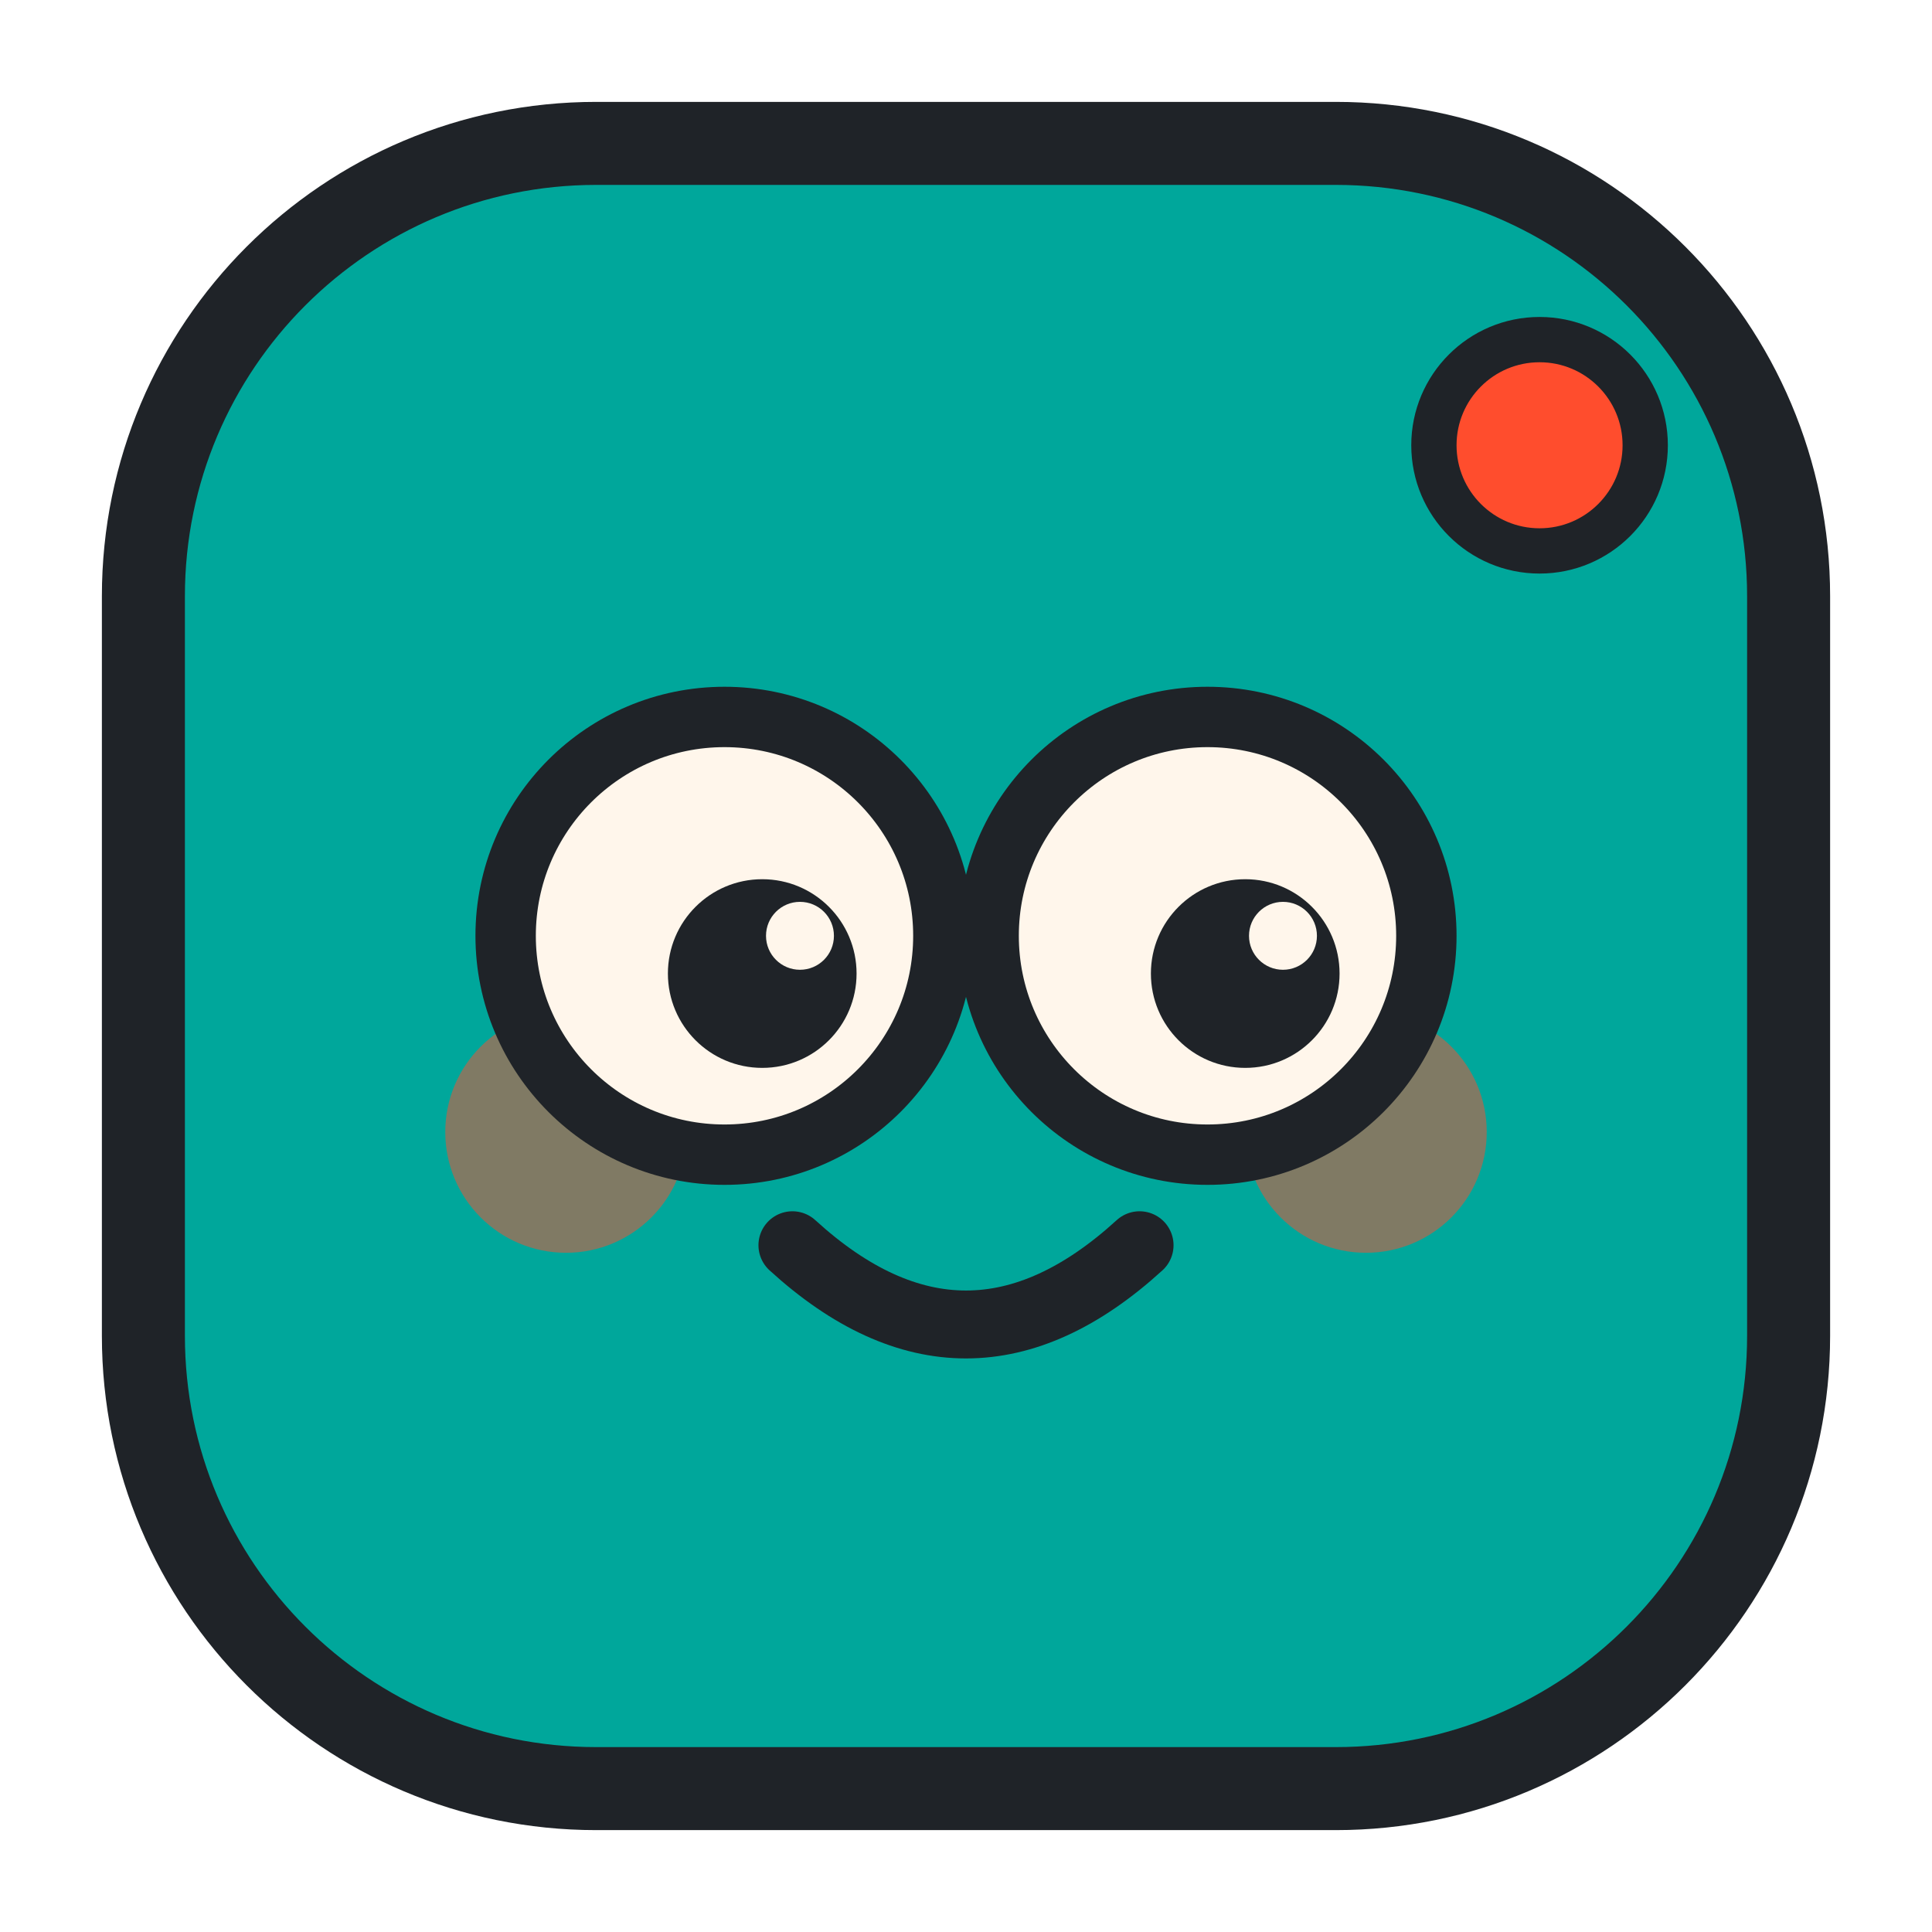
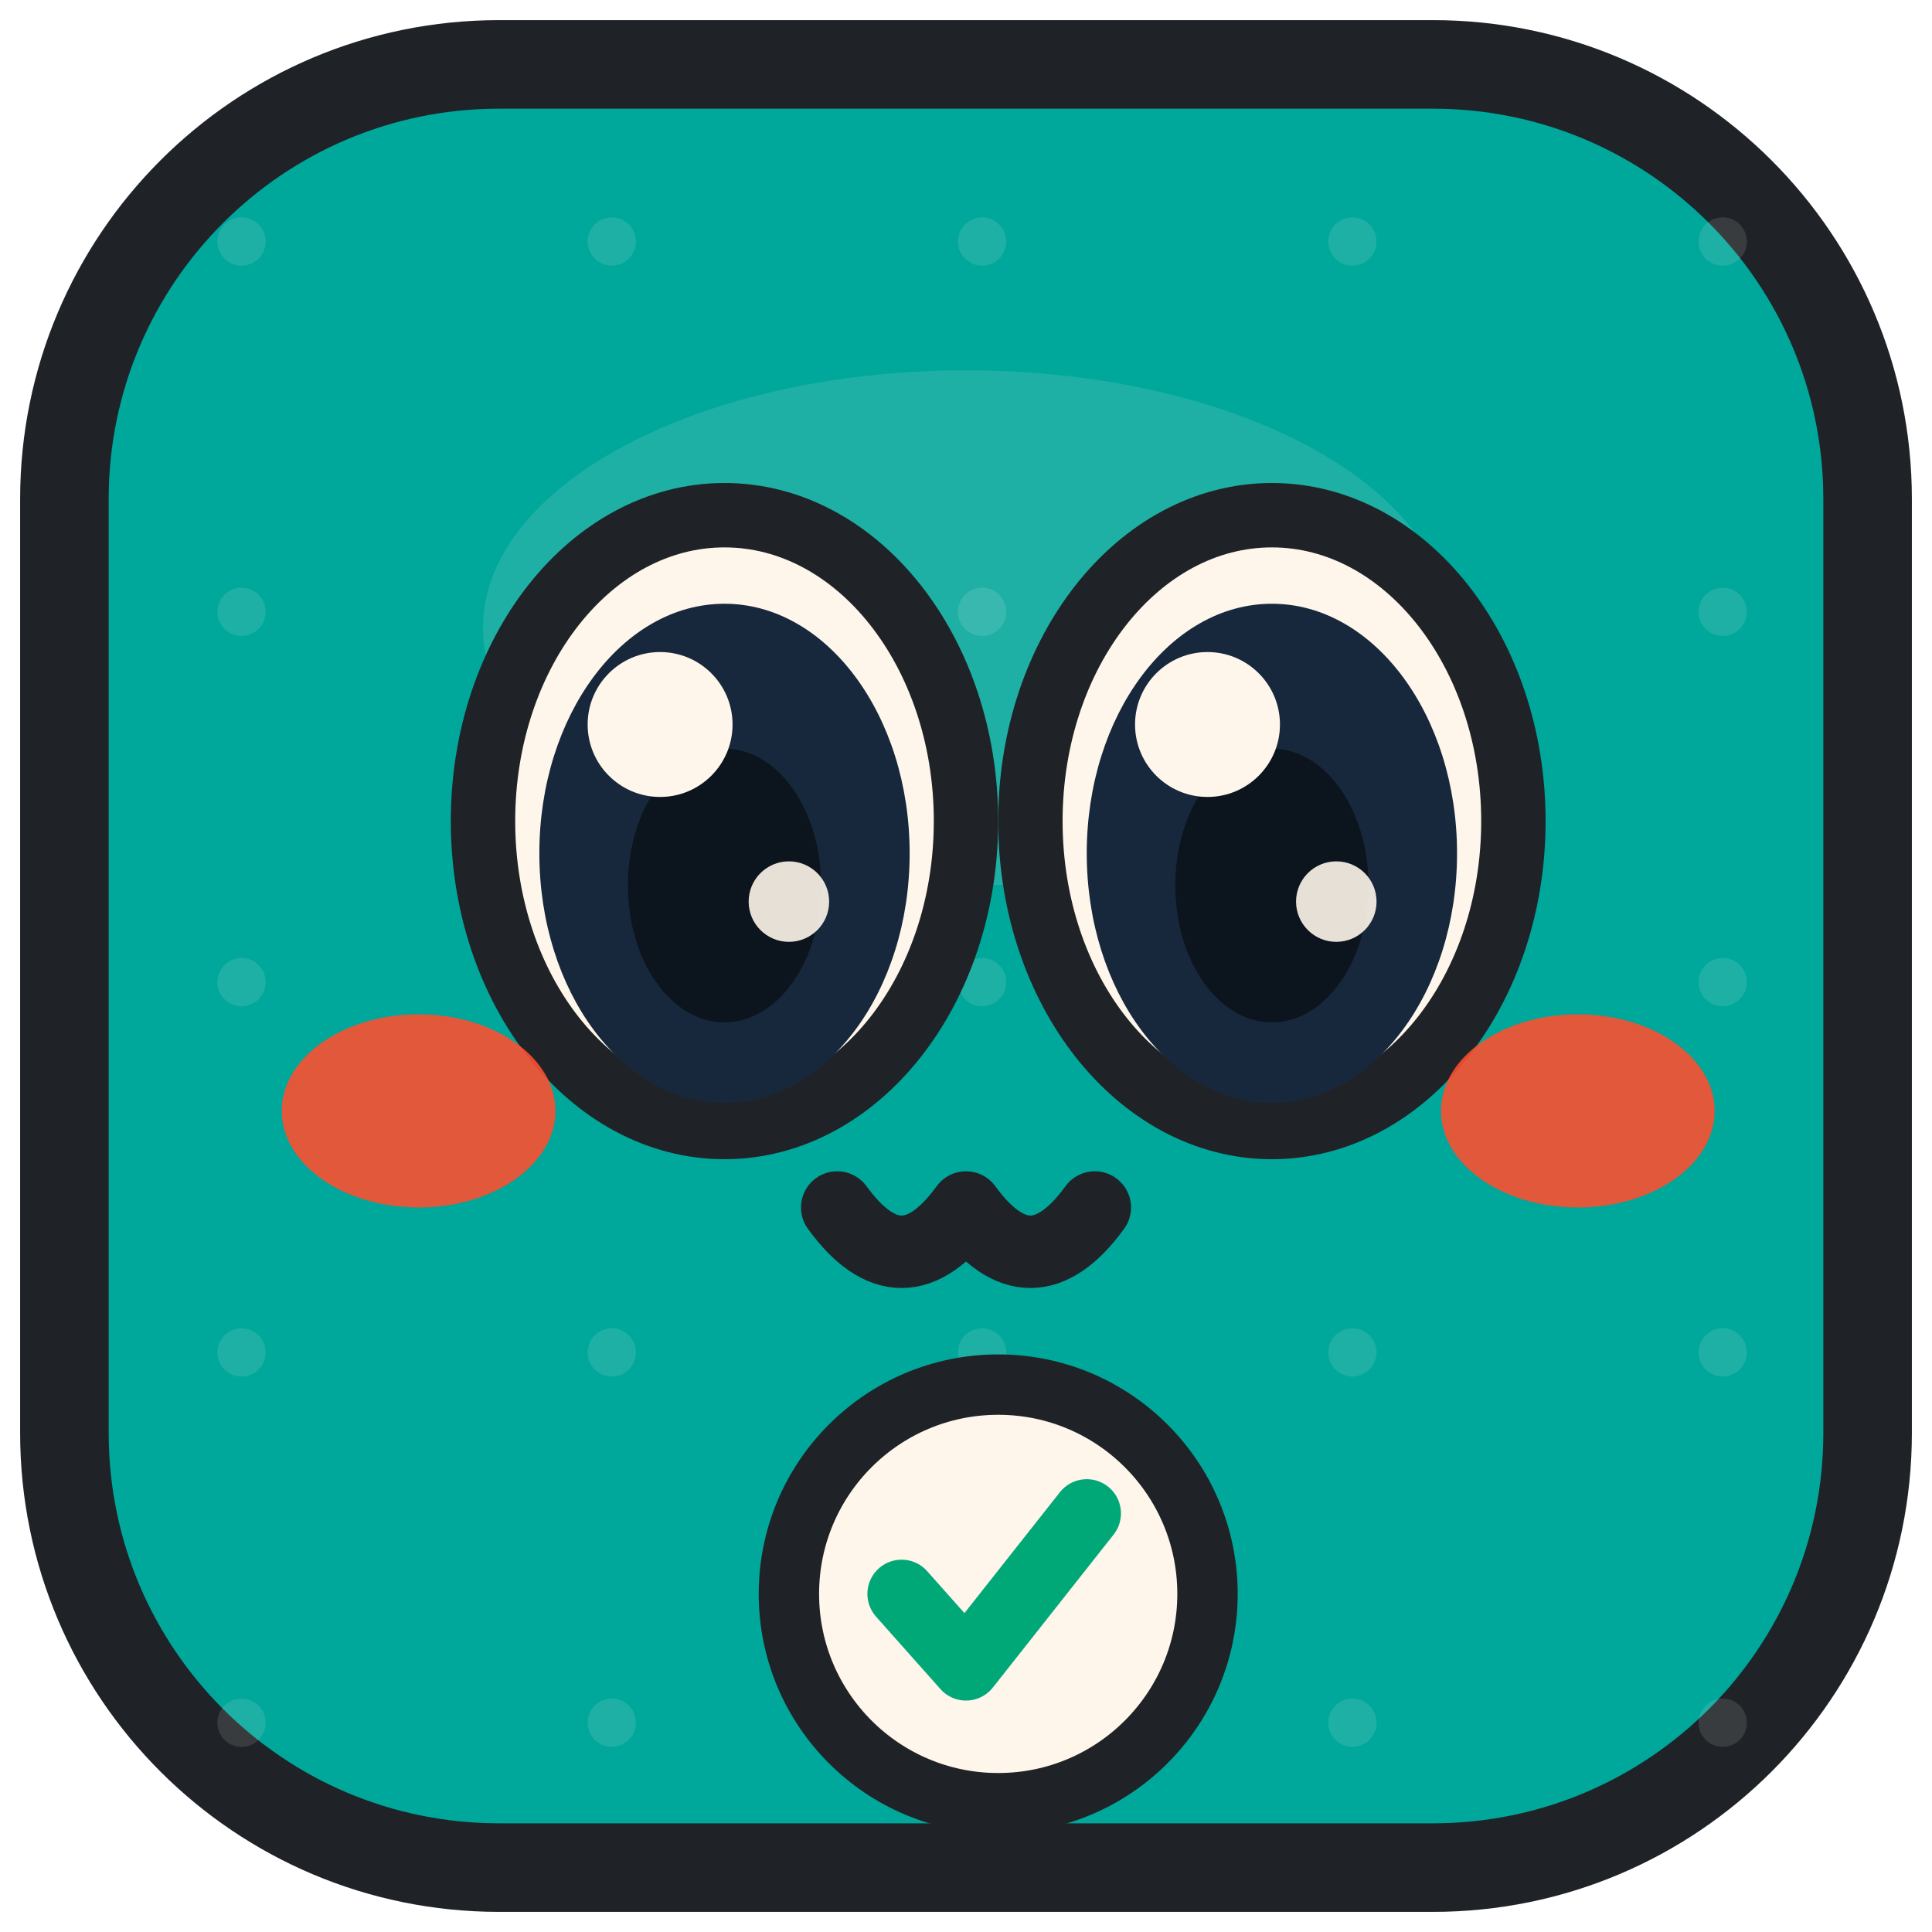
- <svg xmlns="http://www.w3.org/2000/svg" viewBox="0 0 512 512" role="img" aria-label="Gut Check">
-   <rect x="38" y="38" width="436" height="436" rx="120" fill="#00A79B" stroke="#1F2328" stroke-width="22" />
-   <circle cx="150" cy="300" r="32" fill="#FF4D2D" opacity="0.5" />
-   <circle cx="362" cy="300" r="32" fill="#FF4D2D" opacity="0.5" />
-   <circle cx="192" cy="248" r="58" fill="#FFF6EB" stroke="#1F2328" stroke-width="16" />
-   <circle cx="320" cy="248" r="58" fill="#FFF6EB" stroke="#1F2328" stroke-width="16" />
-   <circle cx="202" cy="258" r="25" fill="#1F2328" />
-   <circle cx="330" cy="258" r="25" fill="#1F2328" />
-   <circle cx="212" cy="248" r="9" fill="#FFF6EB" />
-   <circle cx="340" cy="248" r="9" fill="#FFF6EB" />
-   <path d="M210 330 q46 42 92 0" fill="none" stroke="#1F2328" stroke-width="18" stroke-linecap="round" />
-   <circle cx="408" cy="118" r="28" fill="#FF4D2D" stroke="#1F2328" stroke-width="12" />
+ <svg xmlns="http://www.w3.org/2000/svg" viewBox="0 0 240 240" width="512" height="512">
+   <rect x="8" y="8" width="224" height="224" rx="54" fill="#00A79B" stroke="#1F2328" stroke-width="11" />
+   <circle cx="30" cy="30" r="3" fill="#FFF6EB" opacity="0.12" />
+   <circle cx="30" cy="76" r="3" fill="#FFF6EB" opacity="0.12" />
+   <circle cx="30" cy="122" r="3" fill="#FFF6EB" opacity="0.12" />
+   <circle cx="30" cy="168" r="3" fill="#FFF6EB" opacity="0.12" />
+   <circle cx="30" cy="214" r="3" fill="#FFF6EB" opacity="0.12" />
+   <circle cx="76" cy="30" r="3" fill="#FFF6EB" opacity="0.12" />
+   <circle cx="76" cy="76" r="3" fill="#FFF6EB" opacity="0.12" />
+   <circle cx="76" cy="122" r="3" fill="#FFF6EB" opacity="0.12" />
+   <circle cx="76" cy="168" r="3" fill="#FFF6EB" opacity="0.12" />
+   <circle cx="76" cy="214" r="3" fill="#FFF6EB" opacity="0.12" />
+   <circle cx="122" cy="30" r="3" fill="#FFF6EB" opacity="0.12" />
+   <circle cx="122" cy="76" r="3" fill="#FFF6EB" opacity="0.12" />
+   <circle cx="122" cy="122" r="3" fill="#FFF6EB" opacity="0.12" />
+   <circle cx="122" cy="168" r="3" fill="#FFF6EB" opacity="0.12" />
+   <circle cx="122" cy="214" r="3" fill="#FFF6EB" opacity="0.12" />
+   <circle cx="168" cy="30" r="3" fill="#FFF6EB" opacity="0.12" />
+   <circle cx="168" cy="76" r="3" fill="#FFF6EB" opacity="0.12" />
+   <circle cx="168" cy="122" r="3" fill="#FFF6EB" opacity="0.12" />
+   <circle cx="168" cy="168" r="3" fill="#FFF6EB" opacity="0.12" />
+   <circle cx="168" cy="214" r="3" fill="#FFF6EB" opacity="0.12" />
+   <circle cx="214" cy="30" r="3" fill="#FFF6EB" opacity="0.12" />
+   <circle cx="214" cy="76" r="3" fill="#FFF6EB" opacity="0.12" />
+   <circle cx="214" cy="122" r="3" fill="#FFF6EB" opacity="0.12" />
+   <circle cx="214" cy="168" r="3" fill="#FFF6EB" opacity="0.12" />
+   <circle cx="214" cy="214" r="3" fill="#FFF6EB" opacity="0.12" />
+   <ellipse cx="120" cy="78" rx="60" ry="32" fill="#FFF6EB" opacity="0.12" />
+   <ellipse cx="90" cy="102" rx="30" ry="38" fill="#FFF6EB" stroke="#1F2328" stroke-width="8" />
+   <ellipse cx="90" cy="106" rx="23" ry="31" fill="#17283c" />
+   <ellipse cx="90" cy="110" rx="12" ry="17" fill="#0c141d" />
+   <circle cx="82" cy="90" r="9" fill="#FFF6EB" />
+   <circle cx="98" cy="112" r="5" fill="#FFF6EB" opacity="0.9" />
+   <ellipse cx="158" cy="102" rx="30" ry="38" fill="#FFF6EB" stroke="#1F2328" stroke-width="8" />
+   <ellipse cx="158" cy="106" rx="23" ry="31" fill="#17283c" />
+   <ellipse cx="158" cy="110" rx="12" ry="17" fill="#0c141d" />
+   <circle cx="150" cy="90" r="9" fill="#FFF6EB" />
+   <circle cx="166" cy="112" r="5" fill="#FFF6EB" opacity="0.9" />
+   <g opacity="0.88">
+     <ellipse cx="52" cy="138" rx="17" ry="12" fill="#FF4D2D" />
+   </g>
+   <g opacity="0.88">
+     <ellipse cx="196" cy="138" rx="17" ry="12" fill="#FF4D2D" />
+   </g>
+   <path d="M104 150 q8 11 16 0 q8 11 16 0" fill="none" stroke="#1F2328" stroke-width="9" stroke-linecap="round" stroke-linejoin="round" />
+   <circle cx="124" cy="198" r="26" fill="#FFF6EB" stroke="#1F2328" stroke-width="7.5" />
+   <path d="M112 198 l8 9 15 -19" fill="none" stroke="#00A878" stroke-width="8.5" stroke-linecap="round" stroke-linejoin="round" />
</svg>
